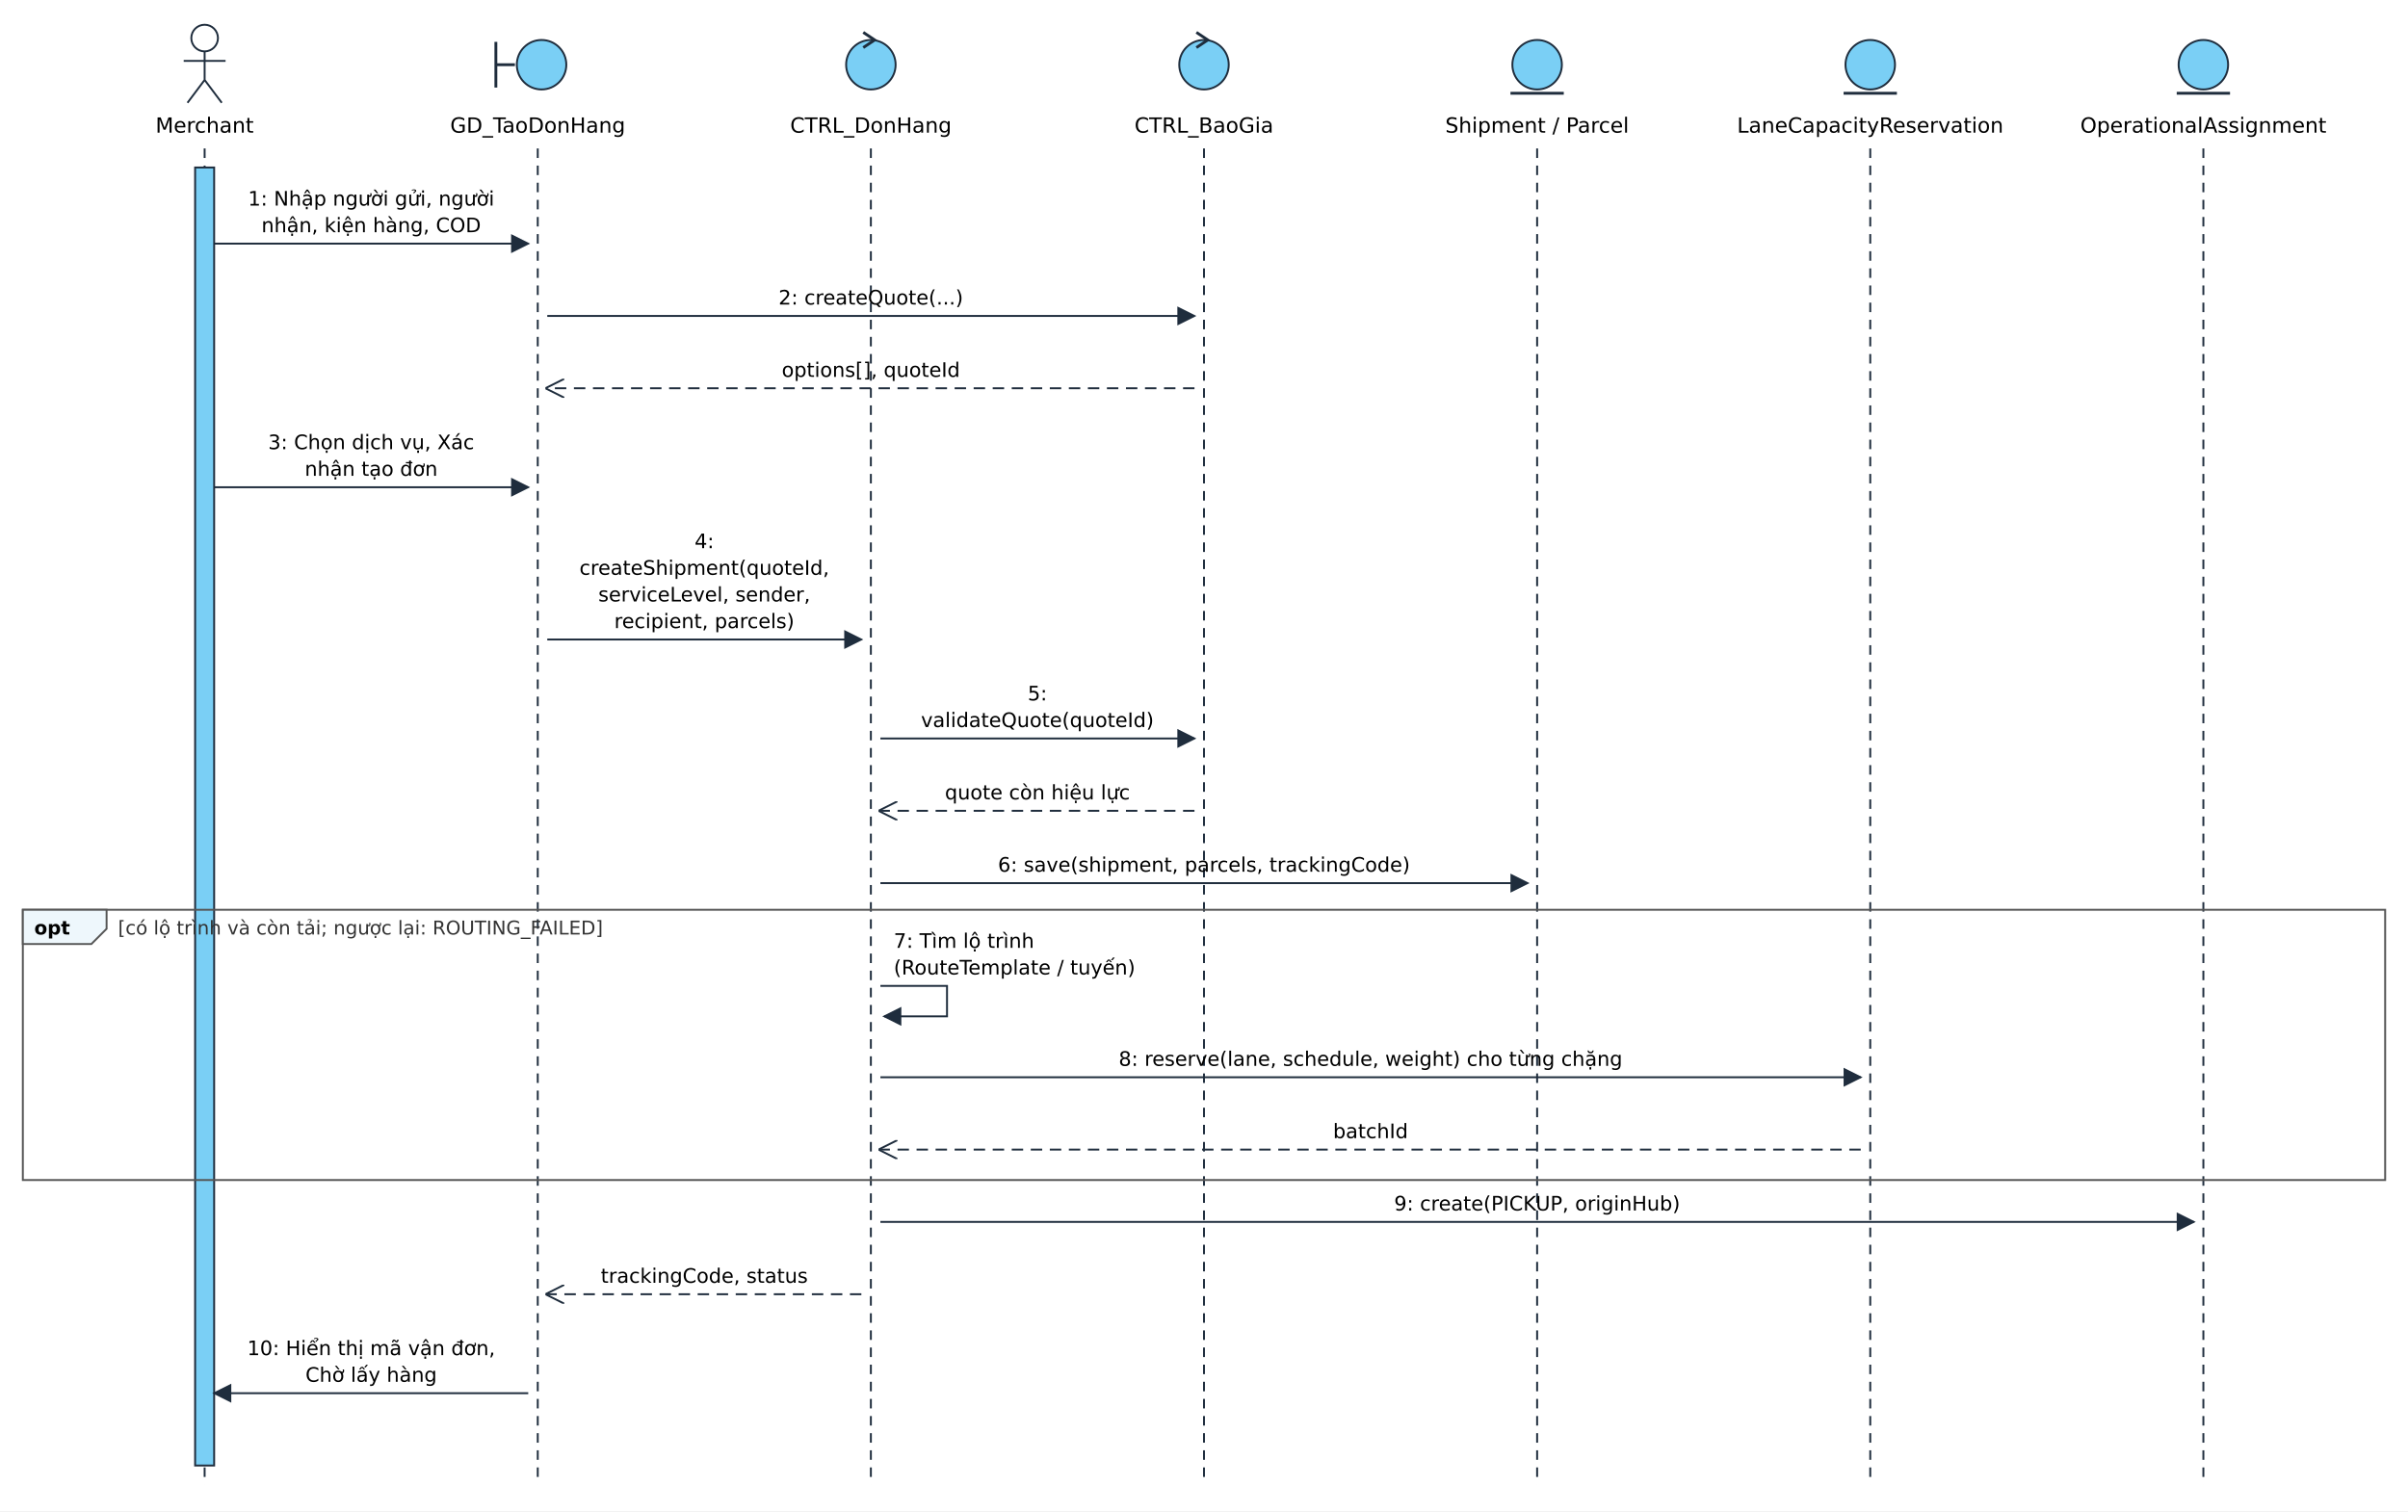
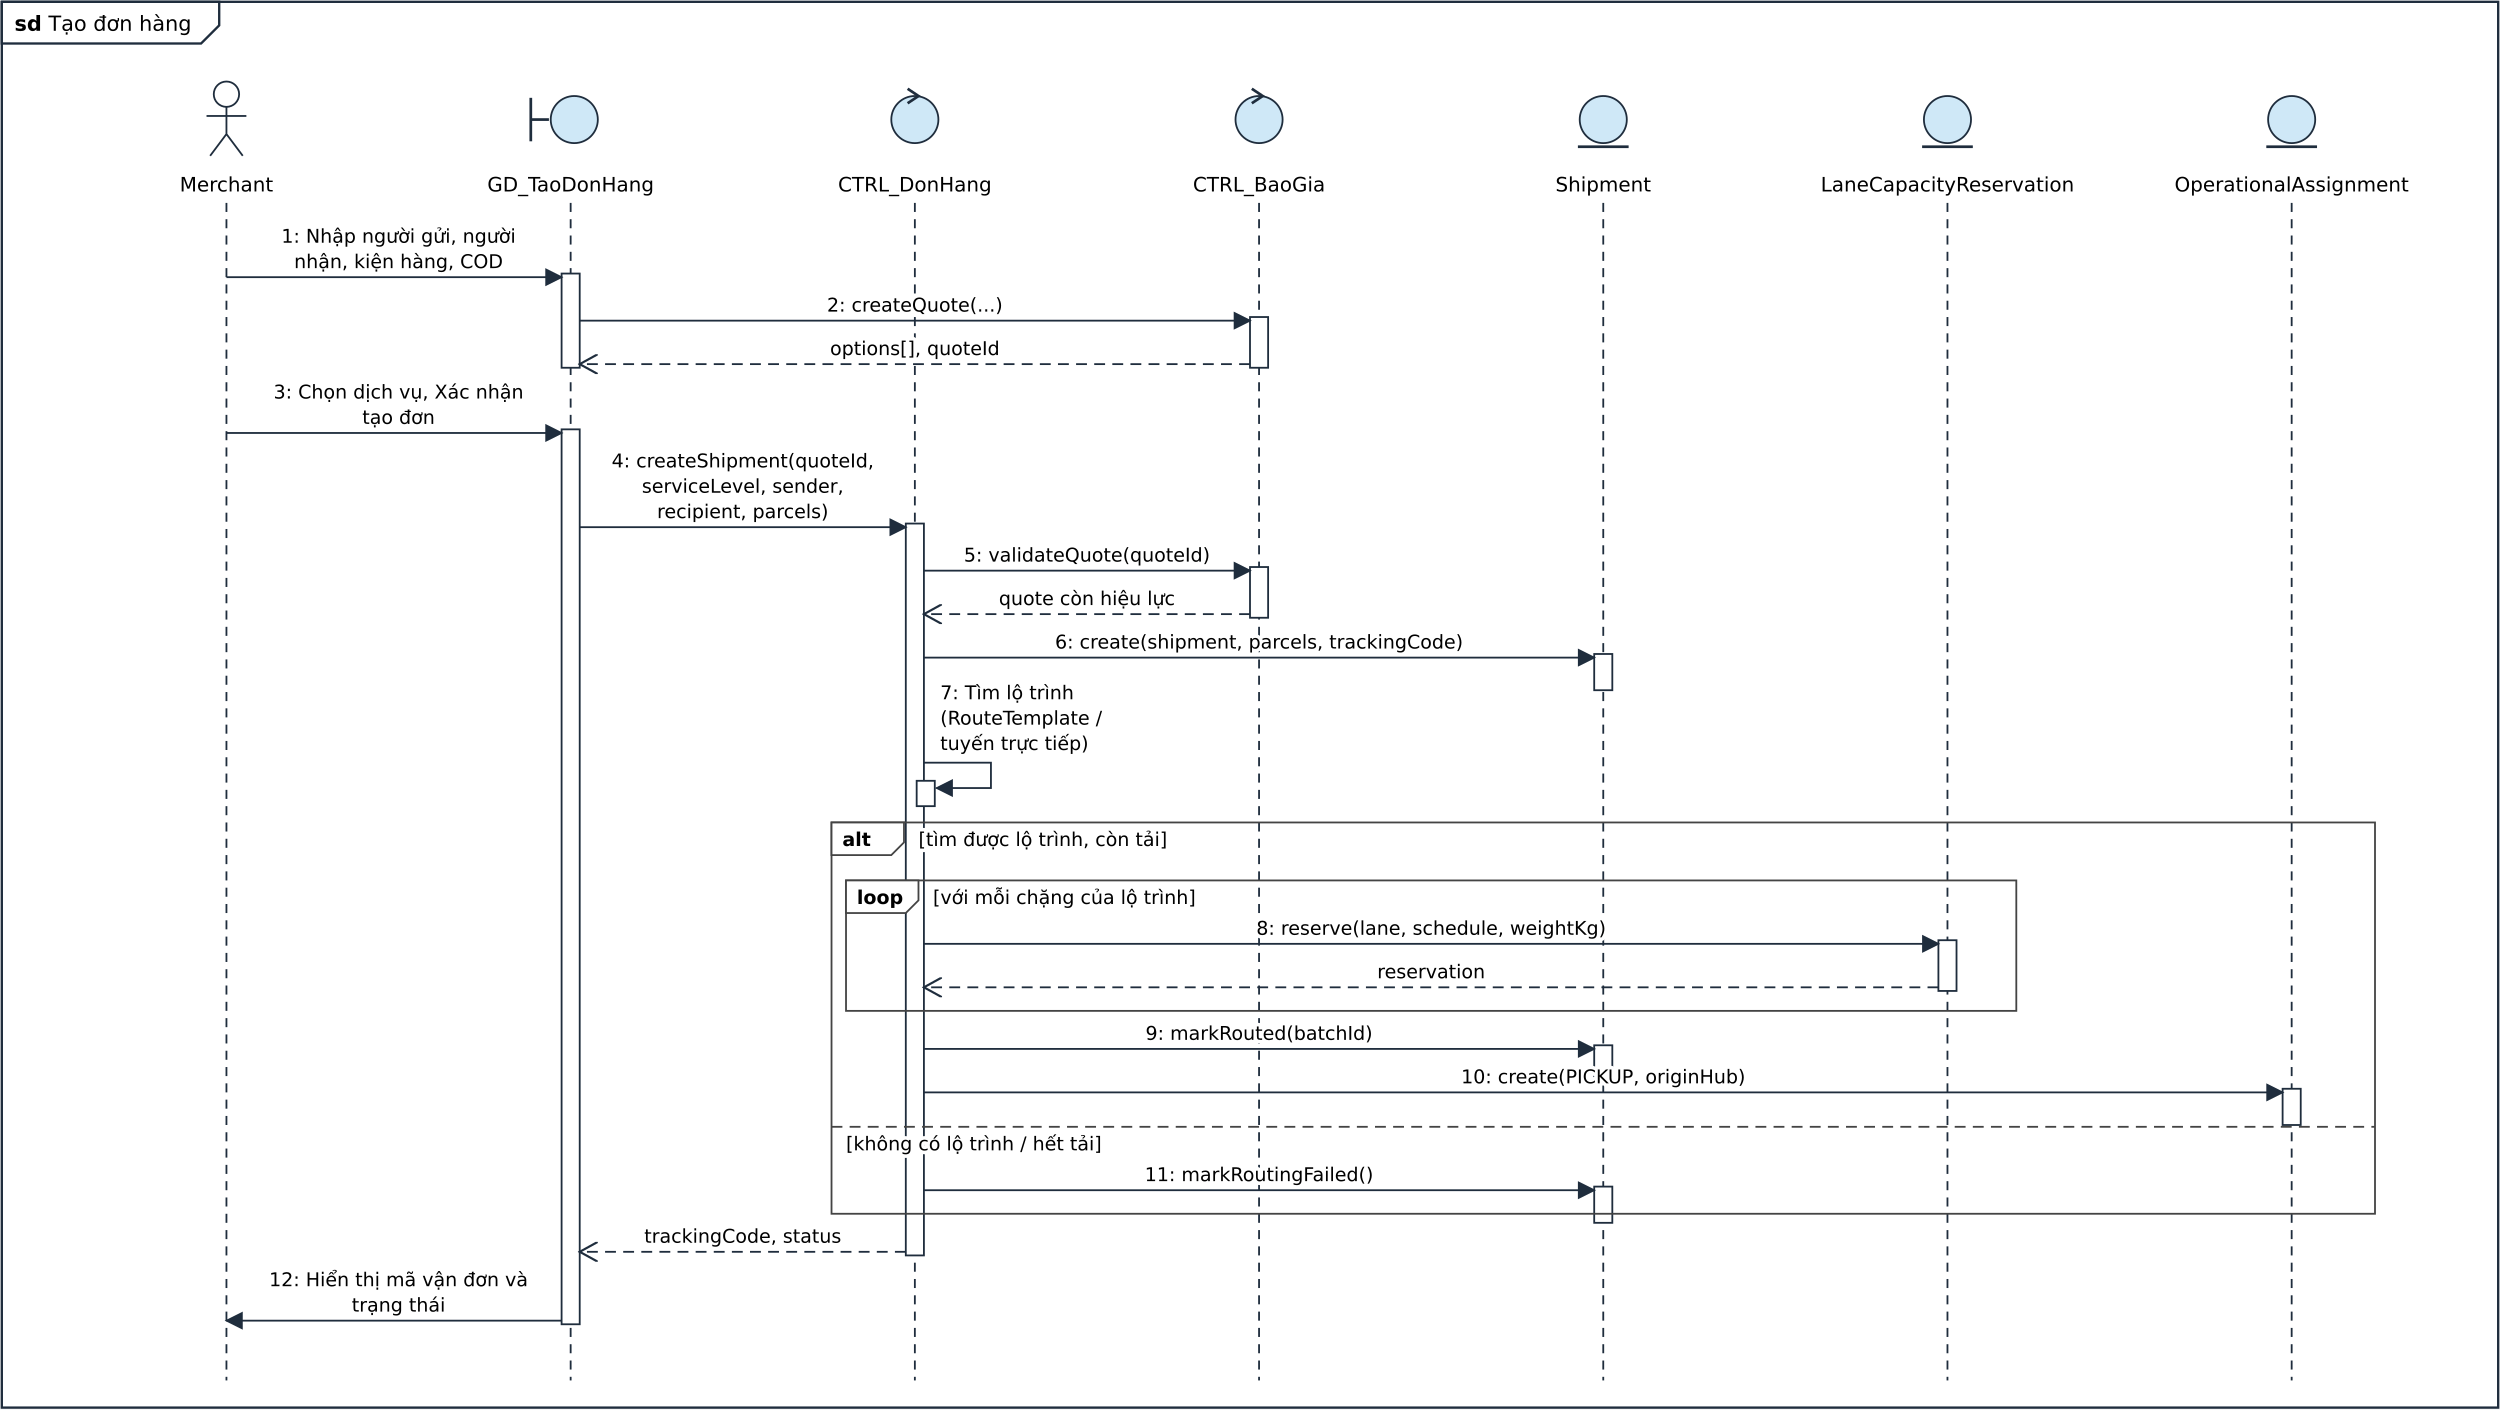
- <svg xmlns="http://www.w3.org/2000/svg" width="1265" height="794" viewBox="0 0 1265 794" font-family="DejaVu Sans, Arial, sans-serif">
+ <svg xmlns="http://www.w3.org/2000/svg" width="1380" height="778" viewBox="0 0 1380 778" font-family="DejaVu Sans, Arial, sans-serif">
  <defs>
    <marker id="arr" markerWidth="10" markerHeight="10" refX="9" refY="5" orient="auto">
      <path d="M0,0 L10,5 L0,10 Z" fill="#1f2d3d" />
    </marker>
-     <marker id="open" markerWidth="10" markerHeight="10" refX="9" refY="5" orient="auto">
-       <path d="M0,0 L10,5 L0,10" fill="none" stroke="#1f2d3d" />
+     <marker id="open" markerWidth="11" markerHeight="11" refX="10" refY="5.5" orient="auto">
+       <path d="M0,0 L10,5.5 L0,11" fill="none" stroke="#1f2d3d" stroke-width="1.2" />
    </marker>
  </defs>
-   <rect width="1265" height="794" fill="#fff" />
-   <circle cx="107.5" cy="20" r="7" fill="#fff" stroke="#1f2d3d" />
-   <path d="M107.5,27 L107.5,42 M96.5,32 L118.5,32 M107.5,42 L98.5,54 M107.5,42 L116.5,54" stroke="#1f2d3d" fill="none" />
-   <text x="107.5" y="69.7" font-size="11" font-weight="normal" text-anchor="middle">Merchant</text>
-   <line x1="107.5" y1="78" x2="107.5" y2="780" stroke="#1f2d3d" stroke-dasharray="5,4" />
-   <line x1="260.5" y1="22" x2="260.5" y2="46" stroke="#1f2d3d" stroke-width="1.5" />
-   <line x1="260.5" y1="34" x2="270.5" y2="34" stroke="#1f2d3d" stroke-width="1.5" />
-   <circle cx="284.5" cy="34" r="13" fill="#7acff5" stroke="#1f2d3d" />
-   <text x="282.5" y="69.7" font-size="11" font-weight="normal" text-anchor="middle">GD_TaoDonHang</text>
-   <line x1="282.5" y1="78" x2="282.5" y2="780" stroke="#1f2d3d" stroke-dasharray="5,4" />
-   <circle cx="457.5" cy="34" r="13" fill="#7acff5" stroke="#1f2d3d" />
-   <path d="M453.5,17 L459.5,21 L453.5,25" fill="none" stroke="#1f2d3d" stroke-width="1.5" />
-   <text x="457.5" y="69.7" font-size="11" font-weight="normal" text-anchor="middle">CTRL_DonHang</text>
-   <line x1="457.5" y1="78" x2="457.5" y2="780" stroke="#1f2d3d" stroke-dasharray="5,4" />
-   <circle cx="632.5" cy="34" r="13" fill="#7acff5" stroke="#1f2d3d" />
-   <path d="M628.5,17 L634.5,21 L628.5,25" fill="none" stroke="#1f2d3d" stroke-width="1.5" />
-   <text x="632.5" y="69.7" font-size="11" font-weight="normal" text-anchor="middle">CTRL_BaoGia</text>
-   <line x1="632.5" y1="78" x2="632.5" y2="780" stroke="#1f2d3d" stroke-dasharray="5,4" />
-   <circle cx="807.5" cy="34" r="13" fill="#7acff5" stroke="#1f2d3d" />
-   <line x1="793.5" y1="49" x2="821.5" y2="49" stroke="#1f2d3d" stroke-width="1.5" />
-   <text x="807.5" y="69.7" font-size="11" font-weight="normal" text-anchor="middle">Shipment / Parcel</text>
-   <line x1="807.5" y1="78" x2="807.5" y2="780" stroke="#1f2d3d" stroke-dasharray="5,4" />
-   <circle cx="982.5" cy="34" r="13" fill="#7acff5" stroke="#1f2d3d" />
-   <line x1="968.5" y1="49" x2="996.5" y2="49" stroke="#1f2d3d" stroke-width="1.5" />
-   <text x="982.5" y="69.7" font-size="11" font-weight="normal" text-anchor="middle">LaneCapacityReservation</text>
-   <line x1="982.5" y1="78" x2="982.5" y2="780" stroke="#1f2d3d" stroke-dasharray="5,4" />
-   <circle cx="1157.5" cy="34" r="13" fill="#7acff5" stroke="#1f2d3d" />
-   <line x1="1143.5" y1="49" x2="1171.5" y2="49" stroke="#1f2d3d" stroke-width="1.5" />
-   <text x="1157.5" y="69.7" font-size="11" font-weight="normal" text-anchor="middle">OperationalAssignment</text>
-   <line x1="1157.5" y1="78" x2="1157.5" y2="780" stroke="#1f2d3d" stroke-dasharray="5,4" />
-   <rect x="102.5" y="88" width="10" height="682" fill="#7acff5" stroke="#1f2d3d" />
-   <text x="195.0" y="108" font-size="10.5" text-anchor="middle">1: Nhập người gửi, người</text>
-   <text x="195.0" y="122" font-size="10.5" text-anchor="middle">nhận, kiện hàng, COD</text>
-   <line x1="112.5" y1="128" x2="277.5" y2="128" stroke="#1f2d3d" marker-end="url(#arr)" />
-   <text x="457.5" y="160" font-size="10.5" text-anchor="middle">2: createQuote(...)</text>
-   <line x1="287.5" y1="166" x2="627.5" y2="166" stroke="#1f2d3d" marker-end="url(#arr)" />
-   <text x="457.5" y="198" font-size="10.5" text-anchor="middle">options[], quoteId</text>
-   <line x1="627.5" y1="204" x2="287.5" y2="204" stroke="#1f2d3d" stroke-dasharray="6,4" marker-end="url(#open)" />
-   <text x="195.0" y="236" font-size="10.5" text-anchor="middle">3: Chọn dịch vụ, Xác</text>
-   <text x="195.0" y="250" font-size="10.5" text-anchor="middle">nhận tạo đơn</text>
-   <line x1="112.5" y1="256" x2="277.5" y2="256" stroke="#1f2d3d" marker-end="url(#arr)" />
-   <text x="370.0" y="288" font-size="10.5" text-anchor="middle">4:</text>
-   <text x="370.0" y="302" font-size="10.5" text-anchor="middle">createShipment(quoteId,</text>
-   <text x="370.0" y="316" font-size="10.5" text-anchor="middle">serviceLevel, sender,</text>
-   <text x="370.0" y="330" font-size="10.5" text-anchor="middle">recipient, parcels)</text>
-   <line x1="287.5" y1="336" x2="452.5" y2="336" stroke="#1f2d3d" marker-end="url(#arr)" />
-   <text x="545.0" y="368" font-size="10.5" text-anchor="middle">5:</text>
-   <text x="545.0" y="382" font-size="10.5" text-anchor="middle">validateQuote(quoteId)</text>
-   <line x1="462.5" y1="388" x2="627.5" y2="388" stroke="#1f2d3d" marker-end="url(#arr)" />
-   <text x="545.0" y="420" font-size="10.5" text-anchor="middle">quote còn hiệu lực</text>
-   <line x1="627.5" y1="426" x2="462.5" y2="426" stroke="#1f2d3d" stroke-dasharray="6,4" marker-end="url(#open)" />
-   <text x="632.5" y="458" font-size="10.5" text-anchor="middle">6: save(shipment, parcels, trackingCode)</text>
-   <line x1="462.5" y1="464" x2="802.5" y2="464" stroke="#1f2d3d" marker-end="url(#arr)" />
-   <text x="469.5" y="498" font-size="10.5">7: Tìm lộ trình</text>
-   <text x="469.5" y="512" font-size="10.5">(RouteTemplate / tuyến)</text>
-   <path d="M462.5,518 L497.5,518 L497.5,534 L464.5,534" fill="none" stroke="#1f2d3d" marker-end="url(#arr)" />
-   <text x="720.0" y="560" font-size="10.5" text-anchor="middle">8: reserve(lane, schedule, weight) cho từng chặng</text>
-   <line x1="462.5" y1="566" x2="977.5" y2="566" stroke="#1f2d3d" marker-end="url(#arr)" />
-   <text x="720.0" y="598" font-size="10.5" text-anchor="middle">batchId</text>
-   <line x1="977.5" y1="604" x2="462.5" y2="604" stroke="#1f2d3d" stroke-dasharray="6,4" marker-end="url(#open)" />
-   <text x="807.5" y="636" font-size="10.5" text-anchor="middle">9: create(PICKUP, originHub)</text>
-   <line x1="462.5" y1="642" x2="1152.5" y2="642" stroke="#1f2d3d" marker-end="url(#arr)" />
-   <text x="370.0" y="674" font-size="10.5" text-anchor="middle">trackingCode, status</text>
-   <line x1="452.5" y1="680" x2="287.5" y2="680" stroke="#1f2d3d" stroke-dasharray="6,4" marker-end="url(#open)" />
-   <text x="195.0" y="712" font-size="10.5" text-anchor="middle">10: Hiển thị mã vận đơn,</text>
-   <text x="195.0" y="726" font-size="10.5" text-anchor="middle">Chờ lấy hàng</text>
-   <line x1="277.5" y1="732" x2="112.5" y2="732" stroke="#1f2d3d" marker-end="url(#arr)" />
-   <rect x="12" y="478" width="1241" height="142" fill="none" stroke="#555" />
-   <path d="M12,478 L56,478 L56,488 L48,496 L12,496 Z" fill="#eef7fc" stroke="#555" />
-   <text x="18" y="491" font-size="10" font-weight="bold">opt</text>
-   <text x="62" y="491" font-size="10" fill="#333">[có lộ trình và còn tải; ngược lại: ROUTING_FAILED]</text>
+   <rect width="1380" height="778" fill="#fff" />
+   <rect x="1" y="1" width="1378" height="776" fill="none" stroke="#1f2d3d" stroke-width="1.3" />
+   <path d="M1,1 L121.0,1 L121.0,14 L111.0,24 L1,24 Z" fill="#fff" stroke="#1f2d3d" stroke-width="1.3" />
+   <text x="8" y="17" font-size="11.5">
+     <tspan font-weight="bold">sd</tspan> Tạo đơn hàng</text>
+   <circle cx="125.0" cy="52" r="7" fill="#fff" stroke="#1f2d3d" />
+   <path d="M125.0,59 L125.0,74 M114.0,64 L136.0,64 M125.0,74 L116.0,86 M125.0,74 L134.0,86" stroke="#1f2d3d" fill="none" />
+   <text x="125.0" y="105.7" font-size="11" font-weight="normal" text-anchor="middle">Merchant</text>
+   <line x1="125.0" y1="112" x2="125.0" y2="762" stroke="#1f2d3d" stroke-dasharray="5,4" />
+   <line x1="293.0" y1="54" x2="293.0" y2="78" stroke="#1f2d3d" stroke-width="1.5" />
+   <line x1="293.0" y1="66" x2="303.0" y2="66" stroke="#1f2d3d" stroke-width="1.5" />
+   <circle cx="317.0" cy="66" r="13" fill="#cfe8f7" stroke="#1f2d3d" />
+   <text x="315.0" y="105.7" font-size="11" font-weight="normal" text-anchor="middle">GD_TaoDonHang</text>
+   <line x1="315.0" y1="112" x2="315.0" y2="762" stroke="#1f2d3d" stroke-dasharray="5,4" />
+   <circle cx="505.0" cy="66" r="13" fill="#cfe8f7" stroke="#1f2d3d" />
+   <path d="M501.0,49 L507.0,53 L501.0,57" fill="none" stroke="#1f2d3d" stroke-width="1.5" />
+   <text x="505.0" y="105.7" font-size="11" font-weight="normal" text-anchor="middle">CTRL_DonHang</text>
+   <line x1="505.0" y1="112" x2="505.0" y2="762" stroke="#1f2d3d" stroke-dasharray="5,4" />
+   <circle cx="695.0" cy="66" r="13" fill="#cfe8f7" stroke="#1f2d3d" />
+   <path d="M691.0,49 L697.0,53 L691.0,57" fill="none" stroke="#1f2d3d" stroke-width="1.5" />
+   <text x="695.0" y="105.7" font-size="11" font-weight="normal" text-anchor="middle">CTRL_BaoGia</text>
+   <line x1="695.0" y1="112" x2="695.0" y2="762" stroke="#1f2d3d" stroke-dasharray="5,4" />
+   <circle cx="885.0" cy="66" r="13" fill="#cfe8f7" stroke="#1f2d3d" />
+   <line x1="871.0" y1="81" x2="899.0" y2="81" stroke="#1f2d3d" stroke-width="1.5" />
+   <text x="885.0" y="105.7" font-size="11" font-weight="normal" text-anchor="middle">Shipment</text>
+   <line x1="885.0" y1="112" x2="885.0" y2="762" stroke="#1f2d3d" stroke-dasharray="5,4" />
+   <circle cx="1075.0" cy="66" r="13" fill="#cfe8f7" stroke="#1f2d3d" />
+   <line x1="1061.0" y1="81" x2="1089.0" y2="81" stroke="#1f2d3d" stroke-width="1.5" />
+   <text x="1075.0" y="105.7" font-size="11" font-weight="normal" text-anchor="middle">LaneCapacityReservation</text>
+   <line x1="1075.0" y1="112" x2="1075.0" y2="762" stroke="#1f2d3d" stroke-dasharray="5,4" />
+   <circle cx="1265.0" cy="66" r="13" fill="#cfe8f7" stroke="#1f2d3d" />
+   <line x1="1251.0" y1="81" x2="1279.0" y2="81" stroke="#1f2d3d" stroke-width="1.5" />
+   <text x="1265.0" y="105.7" font-size="11" font-weight="normal" text-anchor="middle">OperationalAssignment</text>
+   <line x1="1265.0" y1="112" x2="1265.0" y2="762" stroke="#1f2d3d" stroke-dasharray="5,4" />
+   <rect x="310.0" y="151" width="10" height="52" fill="#fff" stroke="#1f2d3d" />
+   <rect x="690.0" y="175" width="10" height="28" fill="#fff" stroke="#1f2d3d" />
+   <rect x="310.0" y="237" width="10" height="494" fill="#fff" stroke="#1f2d3d" />
+   <rect x="500.0" y="289" width="10" height="404" fill="#fff" stroke="#1f2d3d" />
+   <rect x="690.0" y="313" width="10" height="28" fill="#fff" stroke="#1f2d3d" />
+   <rect x="880.0" y="361" width="10" height="20" fill="#fff" stroke="#1f2d3d" />
+   <rect x="506.0" y="431" width="10" height="14" fill="#fff" stroke="#1f2d3d" />
+   <rect x="1070.0" y="519" width="10" height="28" fill="#fff" stroke="#1f2d3d" />
+   <rect x="880.0" y="577" width="10" height="20" fill="#fff" stroke="#1f2d3d" />
+   <rect x="1260.0" y="601" width="10" height="20" fill="#fff" stroke="#1f2d3d" />
+   <rect x="880.0" y="655" width="10" height="20" fill="#fff" stroke="#1f2d3d" />
+   <text x="220.0" y="134" font-size="10.5" text-anchor="middle" paint-order="stroke" stroke="#fff" stroke-width="4" stroke-linejoin="round">1: Nhập người gửi, người</text>
+   <text x="220.0" y="148" font-size="10.5" text-anchor="middle" paint-order="stroke" stroke="#fff" stroke-width="4" stroke-linejoin="round">nhận, kiện hàng, COD</text>
+   <line x1="125.0" y1="153" x2="310.0" y2="153" stroke="#1f2d3d" marker-end="url(#arr)" />
+   <text x="505.0" y="172" font-size="10.5" text-anchor="middle" paint-order="stroke" stroke="#fff" stroke-width="4" stroke-linejoin="round">2: createQuote(...)</text>
+   <line x1="320.0" y1="177" x2="690.0" y2="177" stroke="#1f2d3d" marker-end="url(#arr)" />
+   <text x="505.0" y="196" font-size="10.5" text-anchor="middle" paint-order="stroke" stroke="#fff" stroke-width="4" stroke-linejoin="round">options[], quoteId</text>
+   <line x1="690.0" y1="201" x2="320.0" y2="201" stroke="#1f2d3d" stroke-dasharray="6,4" marker-end="url(#open)" />
+   <text x="220.0" y="220" font-size="10.5" text-anchor="middle" paint-order="stroke" stroke="#fff" stroke-width="4" stroke-linejoin="round">3: Chọn dịch vụ, Xác nhận</text>
+   <text x="220.0" y="234" font-size="10.5" text-anchor="middle" paint-order="stroke" stroke="#fff" stroke-width="4" stroke-linejoin="round">tạo đơn</text>
+   <line x1="125.0" y1="239" x2="310.0" y2="239" stroke="#1f2d3d" marker-end="url(#arr)" />
+   <text x="410.0" y="258" font-size="10.5" text-anchor="middle" paint-order="stroke" stroke="#fff" stroke-width="4" stroke-linejoin="round">4: createShipment(quoteId,</text>
+   <text x="410.0" y="272" font-size="10.5" text-anchor="middle" paint-order="stroke" stroke="#fff" stroke-width="4" stroke-linejoin="round">serviceLevel, sender,</text>
+   <text x="410.0" y="286" font-size="10.5" text-anchor="middle" paint-order="stroke" stroke="#fff" stroke-width="4" stroke-linejoin="round">recipient, parcels)</text>
+   <line x1="320.0" y1="291" x2="500.0" y2="291" stroke="#1f2d3d" marker-end="url(#arr)" />
+   <text x="600.0" y="310" font-size="10.5" text-anchor="middle" paint-order="stroke" stroke="#fff" stroke-width="4" stroke-linejoin="round">5: validateQuote(quoteId)</text>
+   <line x1="510.0" y1="315" x2="690.0" y2="315" stroke="#1f2d3d" marker-end="url(#arr)" />
+   <text x="600.0" y="334" font-size="10.5" text-anchor="middle" paint-order="stroke" stroke="#fff" stroke-width="4" stroke-linejoin="round">quote còn hiệu lực</text>
+   <line x1="690.0" y1="339" x2="510.0" y2="339" stroke="#1f2d3d" stroke-dasharray="6,4" marker-end="url(#open)" />
+   <text x="695.0" y="358" font-size="10.5" text-anchor="middle" paint-order="stroke" stroke="#fff" stroke-width="4" stroke-linejoin="round">6: create(shipment, parcels, trackingCode)</text>
+   <line x1="510.0" y1="363" x2="880.0" y2="363" stroke="#1f2d3d" marker-end="url(#arr)" />
+   <text x="519.0" y="386" font-size="10.5" paint-order="stroke" stroke="#fff" stroke-width="4" stroke-linejoin="round">7: Tìm lộ trình</text>
+   <text x="519.0" y="400" font-size="10.5" paint-order="stroke" stroke="#fff" stroke-width="4" stroke-linejoin="round">(RouteTemplate /</text>
+   <text x="519.0" y="414" font-size="10.5" paint-order="stroke" stroke="#fff" stroke-width="4" stroke-linejoin="round">tuyến trực tiếp)</text>
+   <path d="M510.0,421 L547.0,421 L547.0,435 L517.0,435" fill="none" stroke="#1f2d3d" marker-end="url(#arr)" />
+   <text x="790.0" y="516" font-size="10.5" text-anchor="middle" paint-order="stroke" stroke="#fff" stroke-width="4" stroke-linejoin="round">8: reserve(lane, schedule, weightKg)</text>
+   <line x1="510.0" y1="521" x2="1070.0" y2="521" stroke="#1f2d3d" marker-end="url(#arr)" />
+   <text x="790.0" y="540" font-size="10.5" text-anchor="middle" paint-order="stroke" stroke="#fff" stroke-width="4" stroke-linejoin="round">reservation</text>
+   <line x1="1070.0" y1="545" x2="510.0" y2="545" stroke="#1f2d3d" stroke-dasharray="6,4" marker-end="url(#open)" />
+   <text x="695.0" y="574" font-size="10.5" text-anchor="middle" paint-order="stroke" stroke="#fff" stroke-width="4" stroke-linejoin="round">9: markRouted(batchId)</text>
+   <line x1="510.0" y1="579" x2="880.0" y2="579" stroke="#1f2d3d" marker-end="url(#arr)" />
+   <text x="885.0" y="598" font-size="10.5" text-anchor="middle" paint-order="stroke" stroke="#fff" stroke-width="4" stroke-linejoin="round">10: create(PICKUP, originHub)</text>
+   <line x1="510.0" y1="603" x2="1260.0" y2="603" stroke="#1f2d3d" marker-end="url(#arr)" />
+   <text x="695.0" y="652" font-size="10.5" text-anchor="middle" paint-order="stroke" stroke="#fff" stroke-width="4" stroke-linejoin="round">11: markRoutingFailed()</text>
+   <line x1="510.0" y1="657" x2="880.0" y2="657" stroke="#1f2d3d" marker-end="url(#arr)" />
+   <text x="410.0" y="686" font-size="10.5" text-anchor="middle" paint-order="stroke" stroke="#fff" stroke-width="4" stroke-linejoin="round">trackingCode, status</text>
+   <line x1="500.0" y1="691" x2="320.0" y2="691" stroke="#1f2d3d" stroke-dasharray="6,4" marker-end="url(#open)" />
+   <text x="220.0" y="710" font-size="10.5" text-anchor="middle" paint-order="stroke" stroke="#fff" stroke-width="4" stroke-linejoin="round">12: Hiển thị mã vận đơn và</text>
+   <text x="220.0" y="724" font-size="10.5" text-anchor="middle" paint-order="stroke" stroke="#fff" stroke-width="4" stroke-linejoin="round">trạng thái</text>
+   <line x1="310.0" y1="729" x2="125.0" y2="729" stroke="#1f2d3d" marker-end="url(#arr)" />
+   <rect x="459.0" y="454" width="852.0" height="216" fill="none" stroke="#444" />
+   <path d="M459.0,454 L499.0,454 L499.0,465 L492.0,472 L459.0,472 Z" fill="#fff" stroke="#444" />
+   <text x="465.0" y="467" font-size="10.5" font-weight="bold">alt</text>
+   <text x="507.0" y="467" font-size="10.5" paint-order="stroke" stroke="#fff" stroke-width="4" stroke-linejoin="round">[tìm được lộ trình, còn tải]</text>
+   <line x1="459.0" y1="622" x2="1311.0" y2="622" stroke="#444" stroke-dasharray="6,4" />
+   <text x="467.0" y="635" font-size="10.5" paint-order="stroke" stroke="#fff" stroke-width="4" stroke-linejoin="round">[không có lộ trình / hết tải]</text>
+   <rect x="467.0" y="486" width="646.0" height="72" fill="none" stroke="#444" />
+   <path d="M467.0,486 L507.0,486 L507.0,497 L500.0,504 L467.0,504 Z" fill="#fff" stroke="#444" />
+   <text x="473.0" y="499" font-size="10.5" font-weight="bold">loop</text>
+   <text x="515.0" y="499" font-size="10.5" paint-order="stroke" stroke="#fff" stroke-width="4" stroke-linejoin="round">[với mỗi chặng của lộ trình]</text>
</svg>
